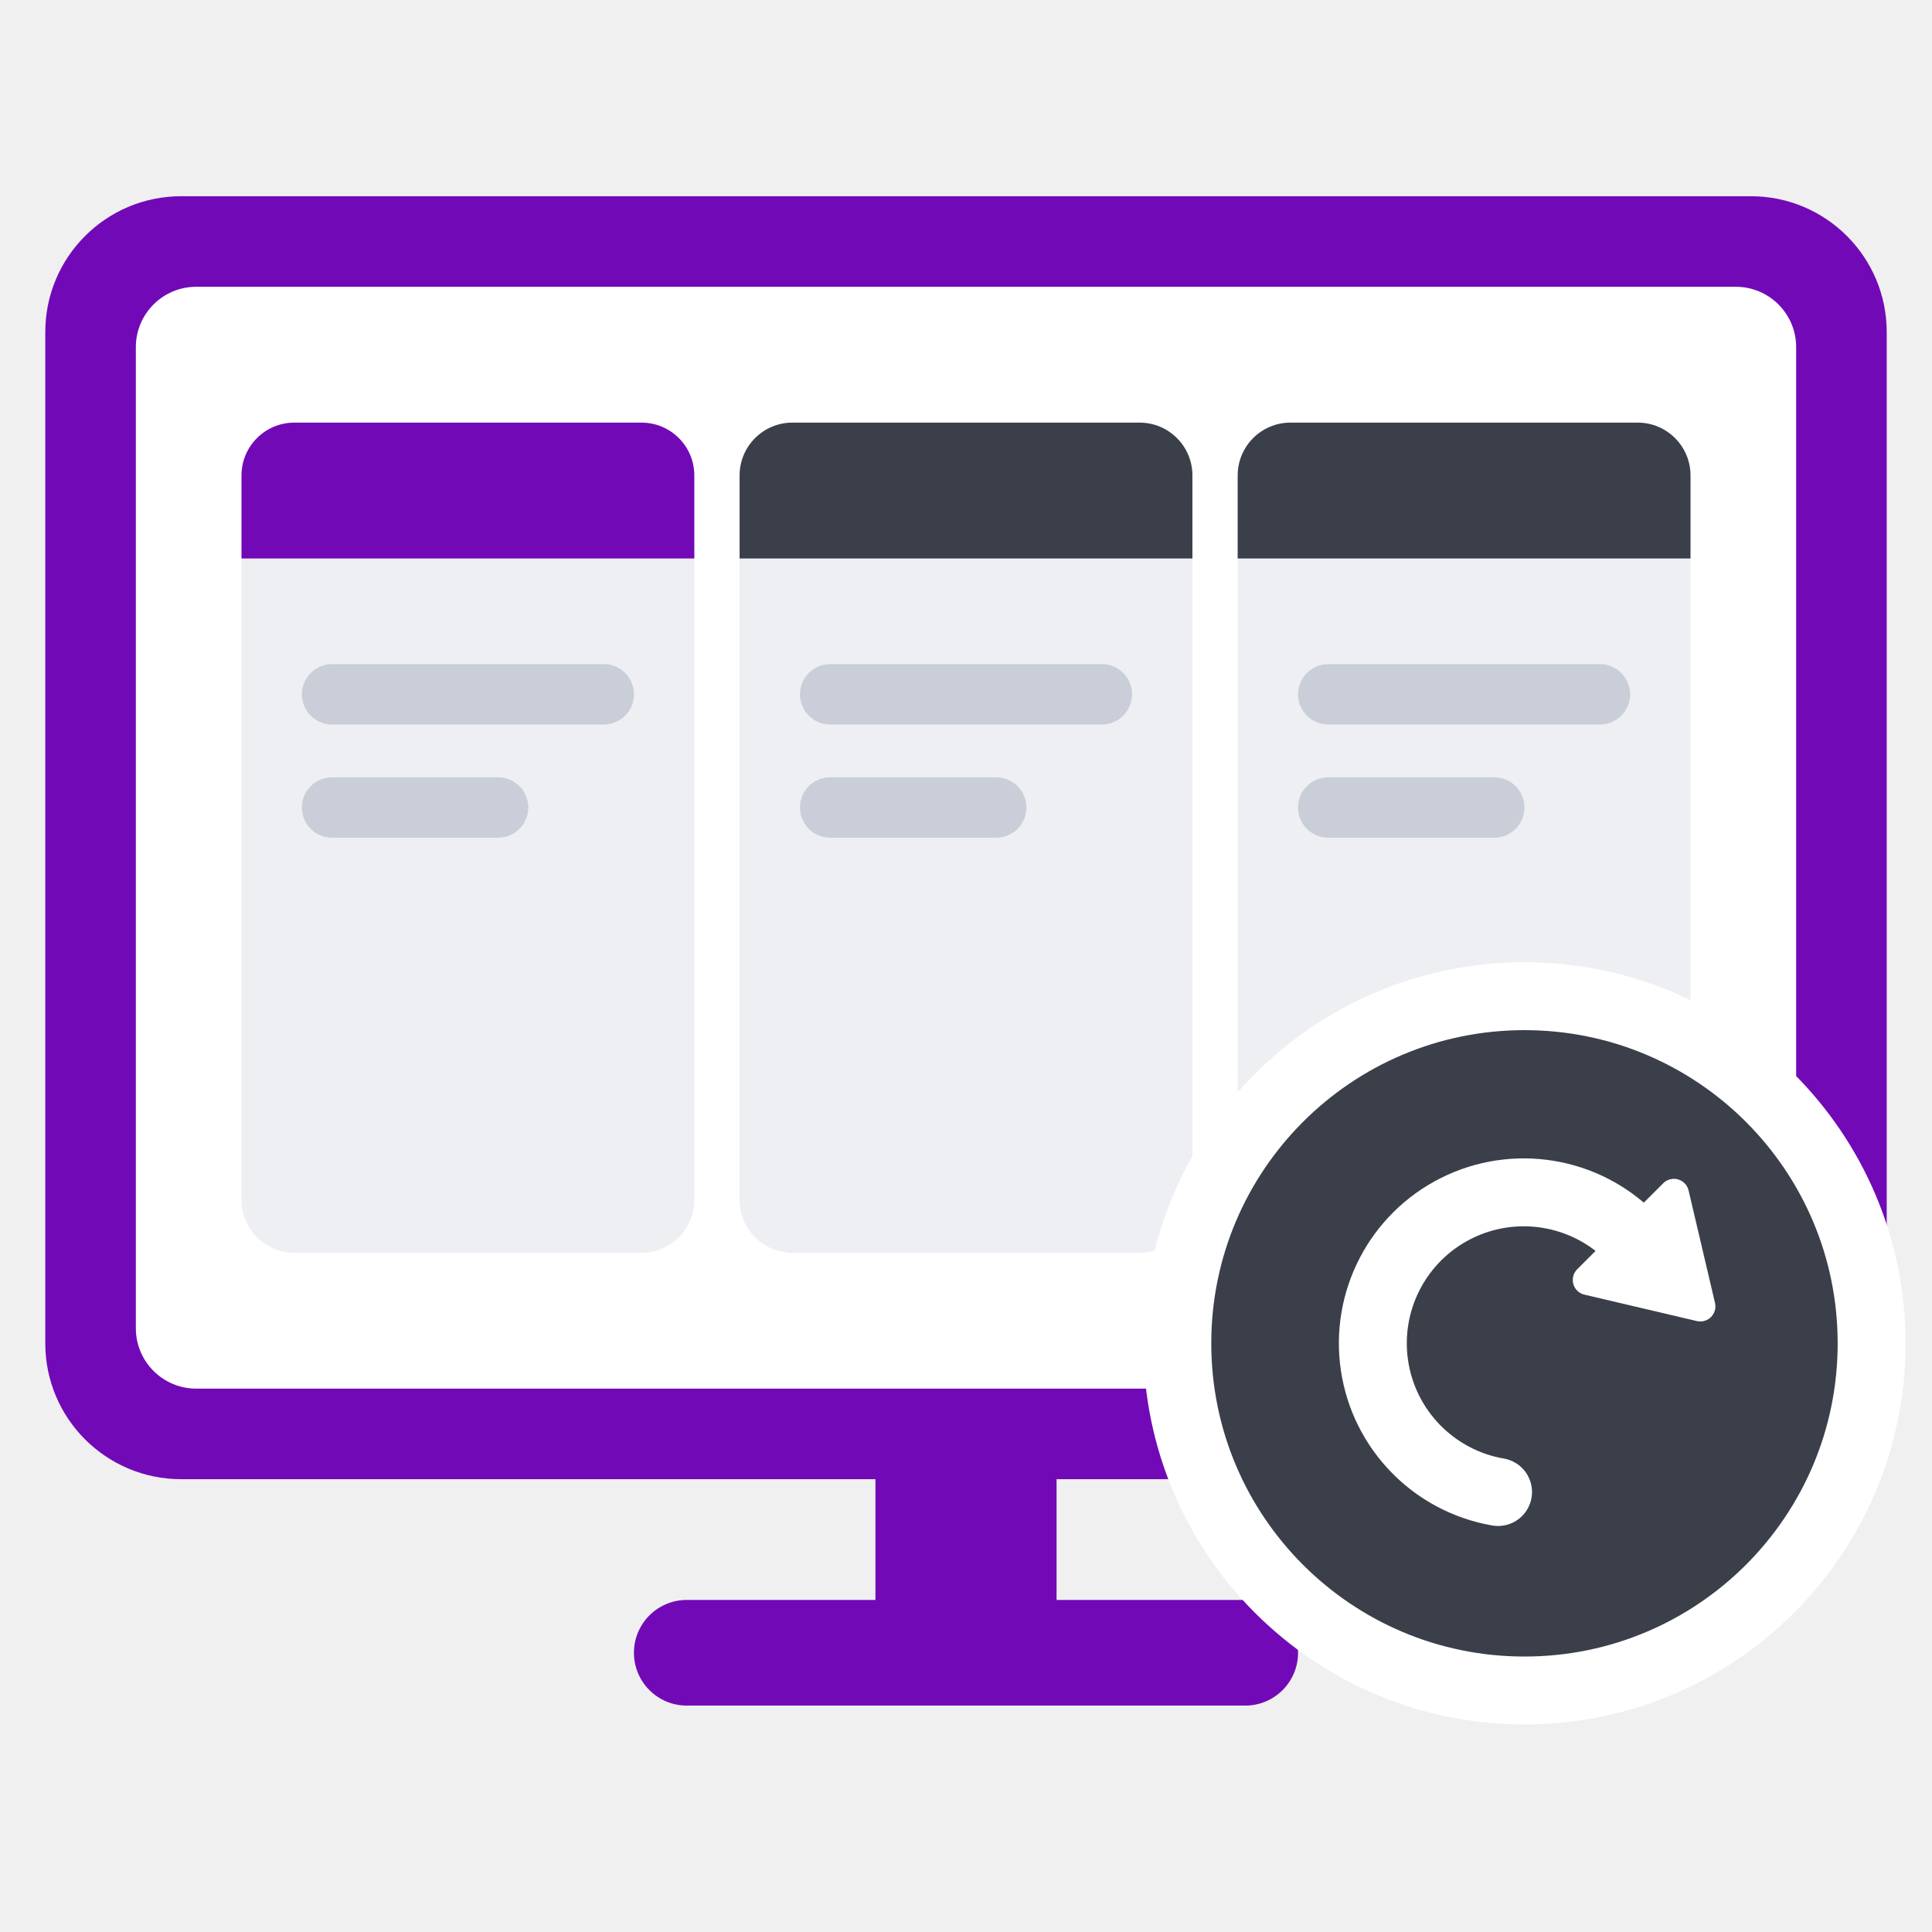
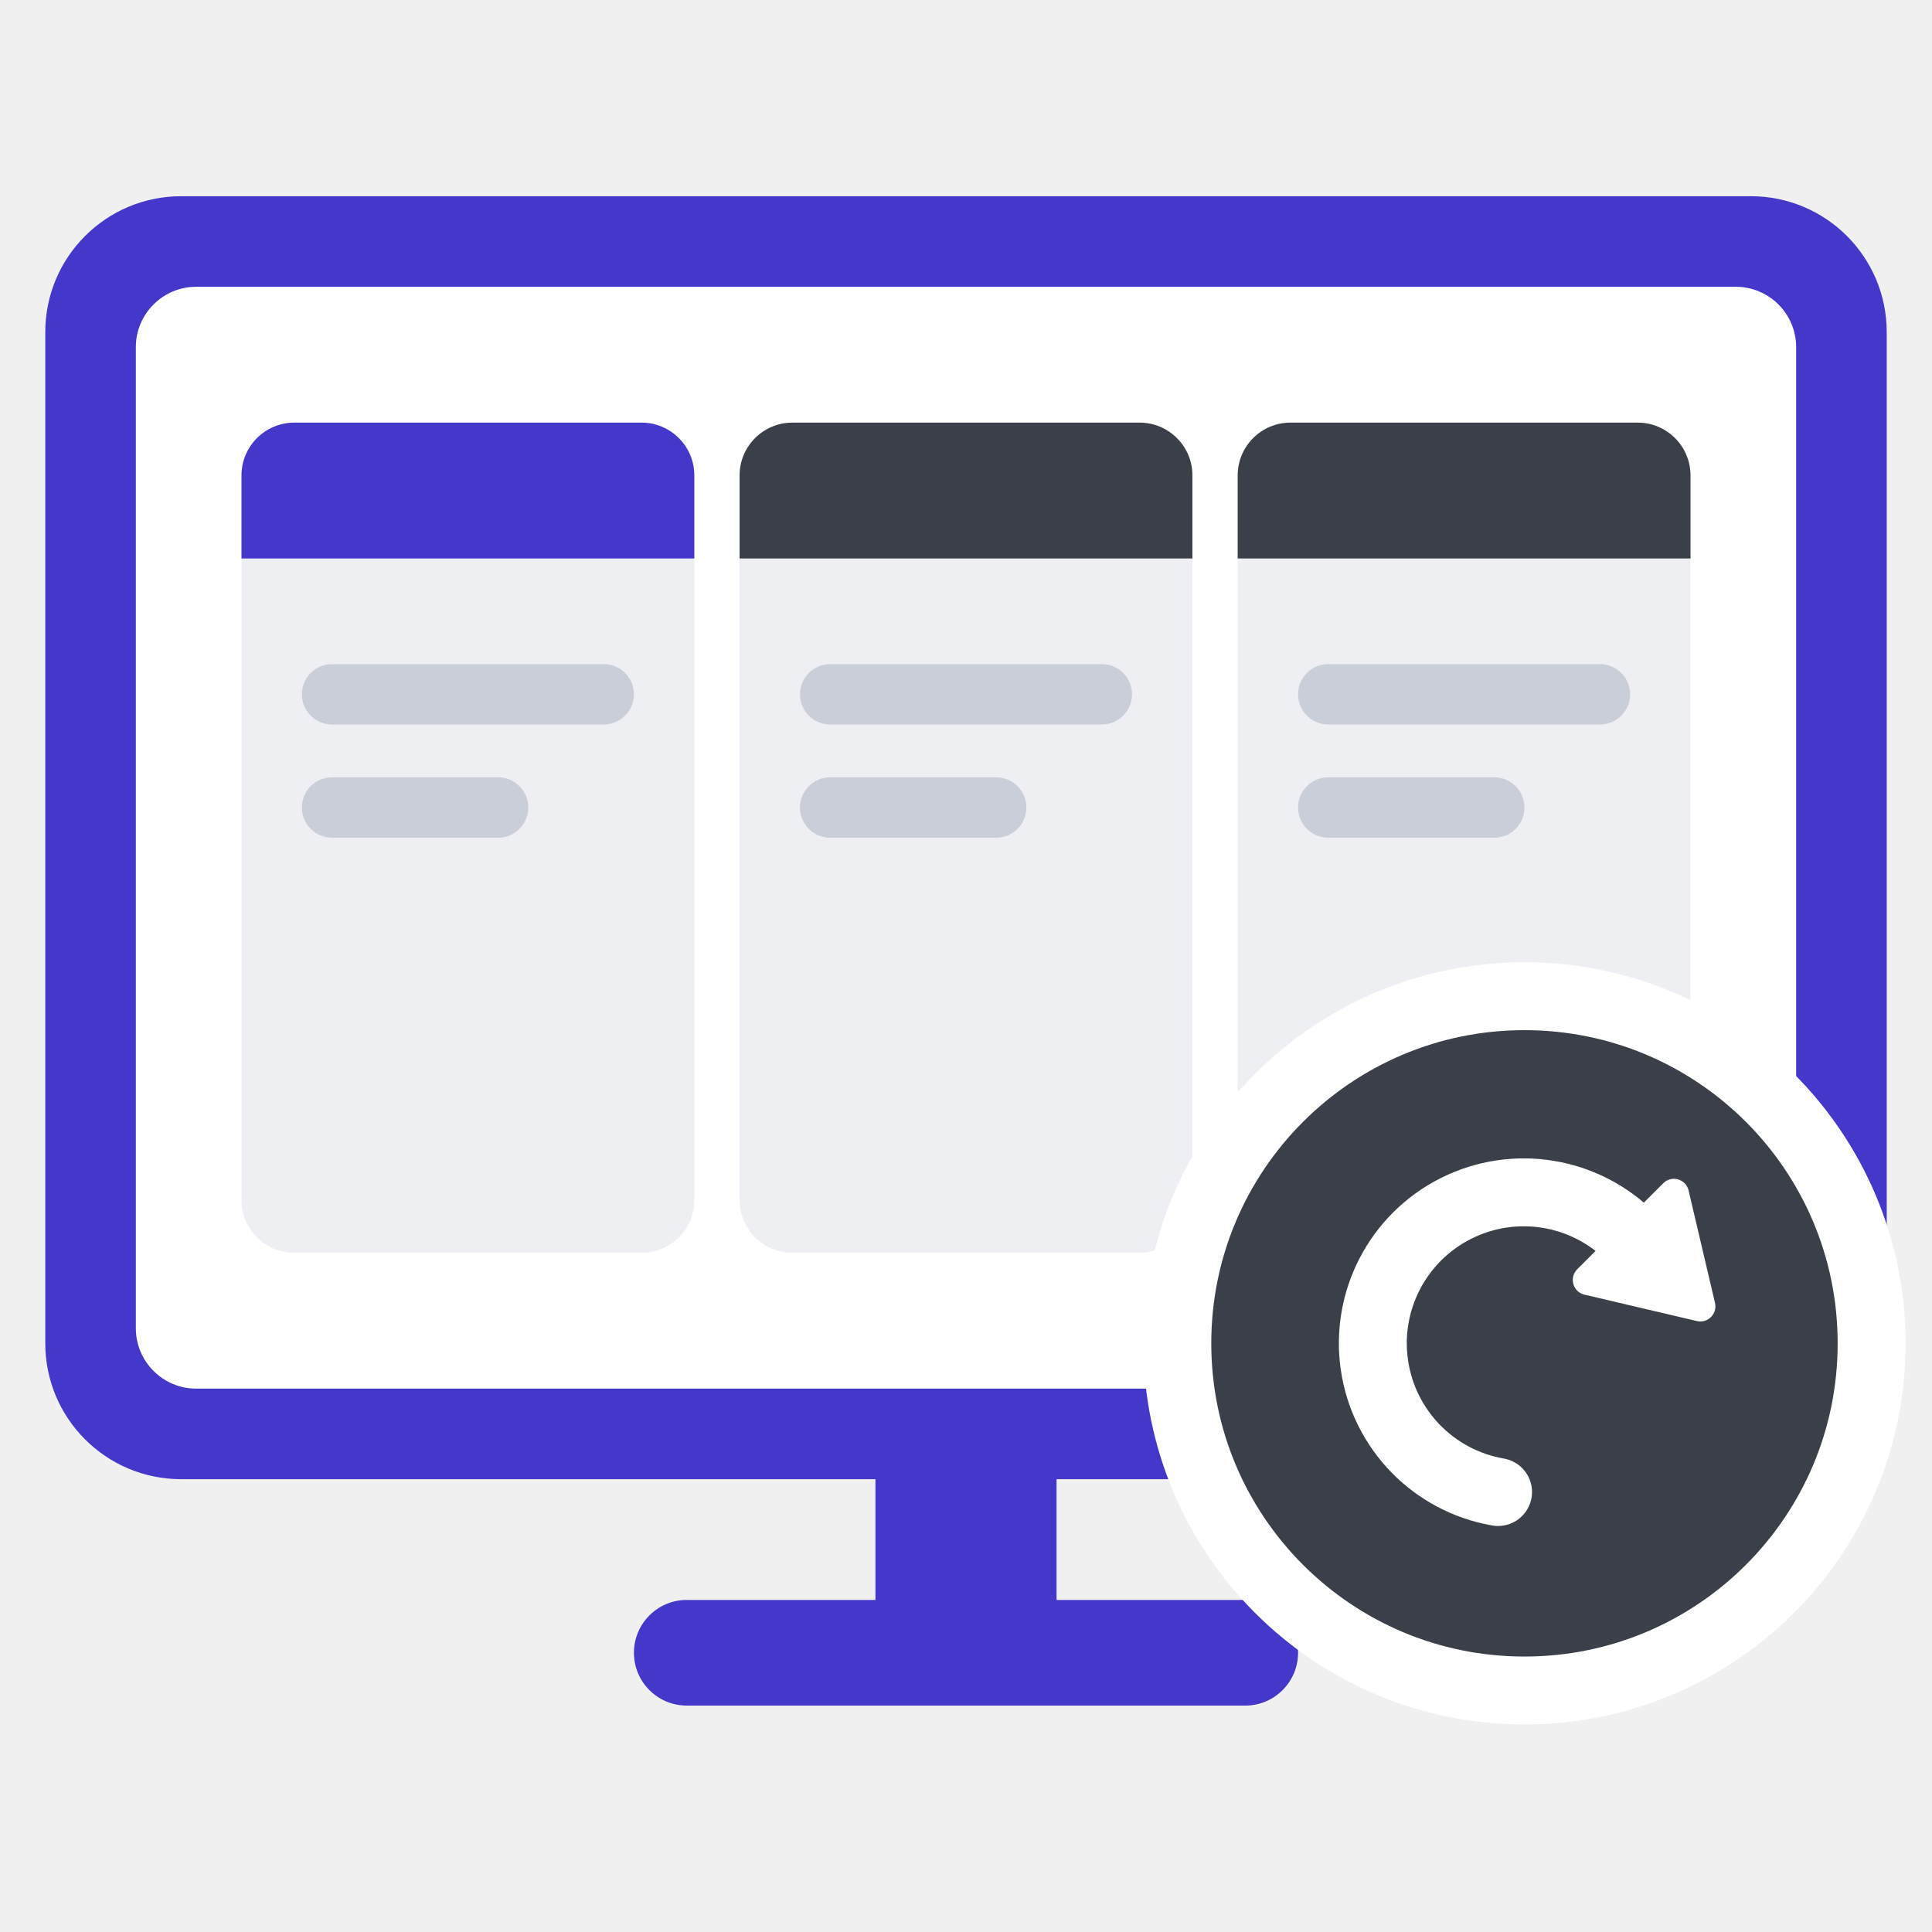
<svg xmlns="http://www.w3.org/2000/svg" viewBox="0 0 256 256">
-   <rect x="116" y="194" width="24" height="20" fill="#7209B7" />
-   <rect x="84" y="212" width="88" height="14" rx="7" fill="#7209B7" />
-   <rect x="6" y="26" width="244" height="170" rx="18" fill="#7209B7" />
+   <rect x="116" y="194" width="24" height="20" fill="#4338CA" />
+   <rect x="84" y="212" width="88" height="14" rx="7" fill="#4338CA" />
+   <rect x="6" y="26" width="244" height="170" rx="18" fill="#4338CA" />
  <rect x="18" y="38" width="220" height="146" rx="8" fill="#FFFFFF" />
  <rect x="32" y="56" width="60" height="110" rx="7" fill="#EDEFF3" />
-   <path d="M32 63 a7 7 0 0 1 7 -7 h46 a7 7 0 0 1 7 7 v11 h-60 z" fill="#7209B7" />
+   <path d="M32 63 a7 7 0 0 1 7 -7 h46 a7 7 0 0 1 7 7 v11 h-60 z" fill="#4338CA" />
  <rect x="40" y="88" width="44" height="8" rx="4" fill="#C9CED8" />
  <rect x="40" y="103" width="30" height="8" rx="4" fill="#C9CED8" />
  <rect x="98" y="56" width="60" height="110" rx="7" fill="#EDEFF3" />
  <path d="M98 63 a7 7 0 0 1 7 -7 h46 a7 7 0 0 1 7 7 v11 h-60 z" fill="#3A3F4A" />
  <rect x="106" y="88" width="44" height="8" rx="4" fill="#C9CED8" />
  <rect x="106" y="103" width="30" height="8" rx="4" fill="#C9CED8" />
  <rect x="164" y="56" width="60" height="110" rx="7" fill="#EDEFF3" />
  <path d="M164 63 a7 7 0 0 1 7 -7 h46 a7 7 0 0 1 7 7 v11 h-60 z" fill="#3A3F4A" />
  <rect x="172" y="88" width="44" height="8" rx="4" fill="#C9CED8" />
  <rect x="172" y="103" width="30" height="8" rx="4" fill="#C9CED8" />
  <circle cx="202" cy="178" r="46" fill="#3A3F4A" stroke="#FFFFFF" stroke-width="9" />
  <path d="M 198.5 197.7 A 20 20 0 1 1 216.1 163.9" fill="none" stroke="#FFFFFF" stroke-width="9" stroke-linecap="round" />
  <polygon points="225.3,173.1 210.4,169.6 221.8,158.2" fill="#FFFFFF" stroke="#FFFFFF" stroke-width="4" stroke-linejoin="round" />
</svg>
